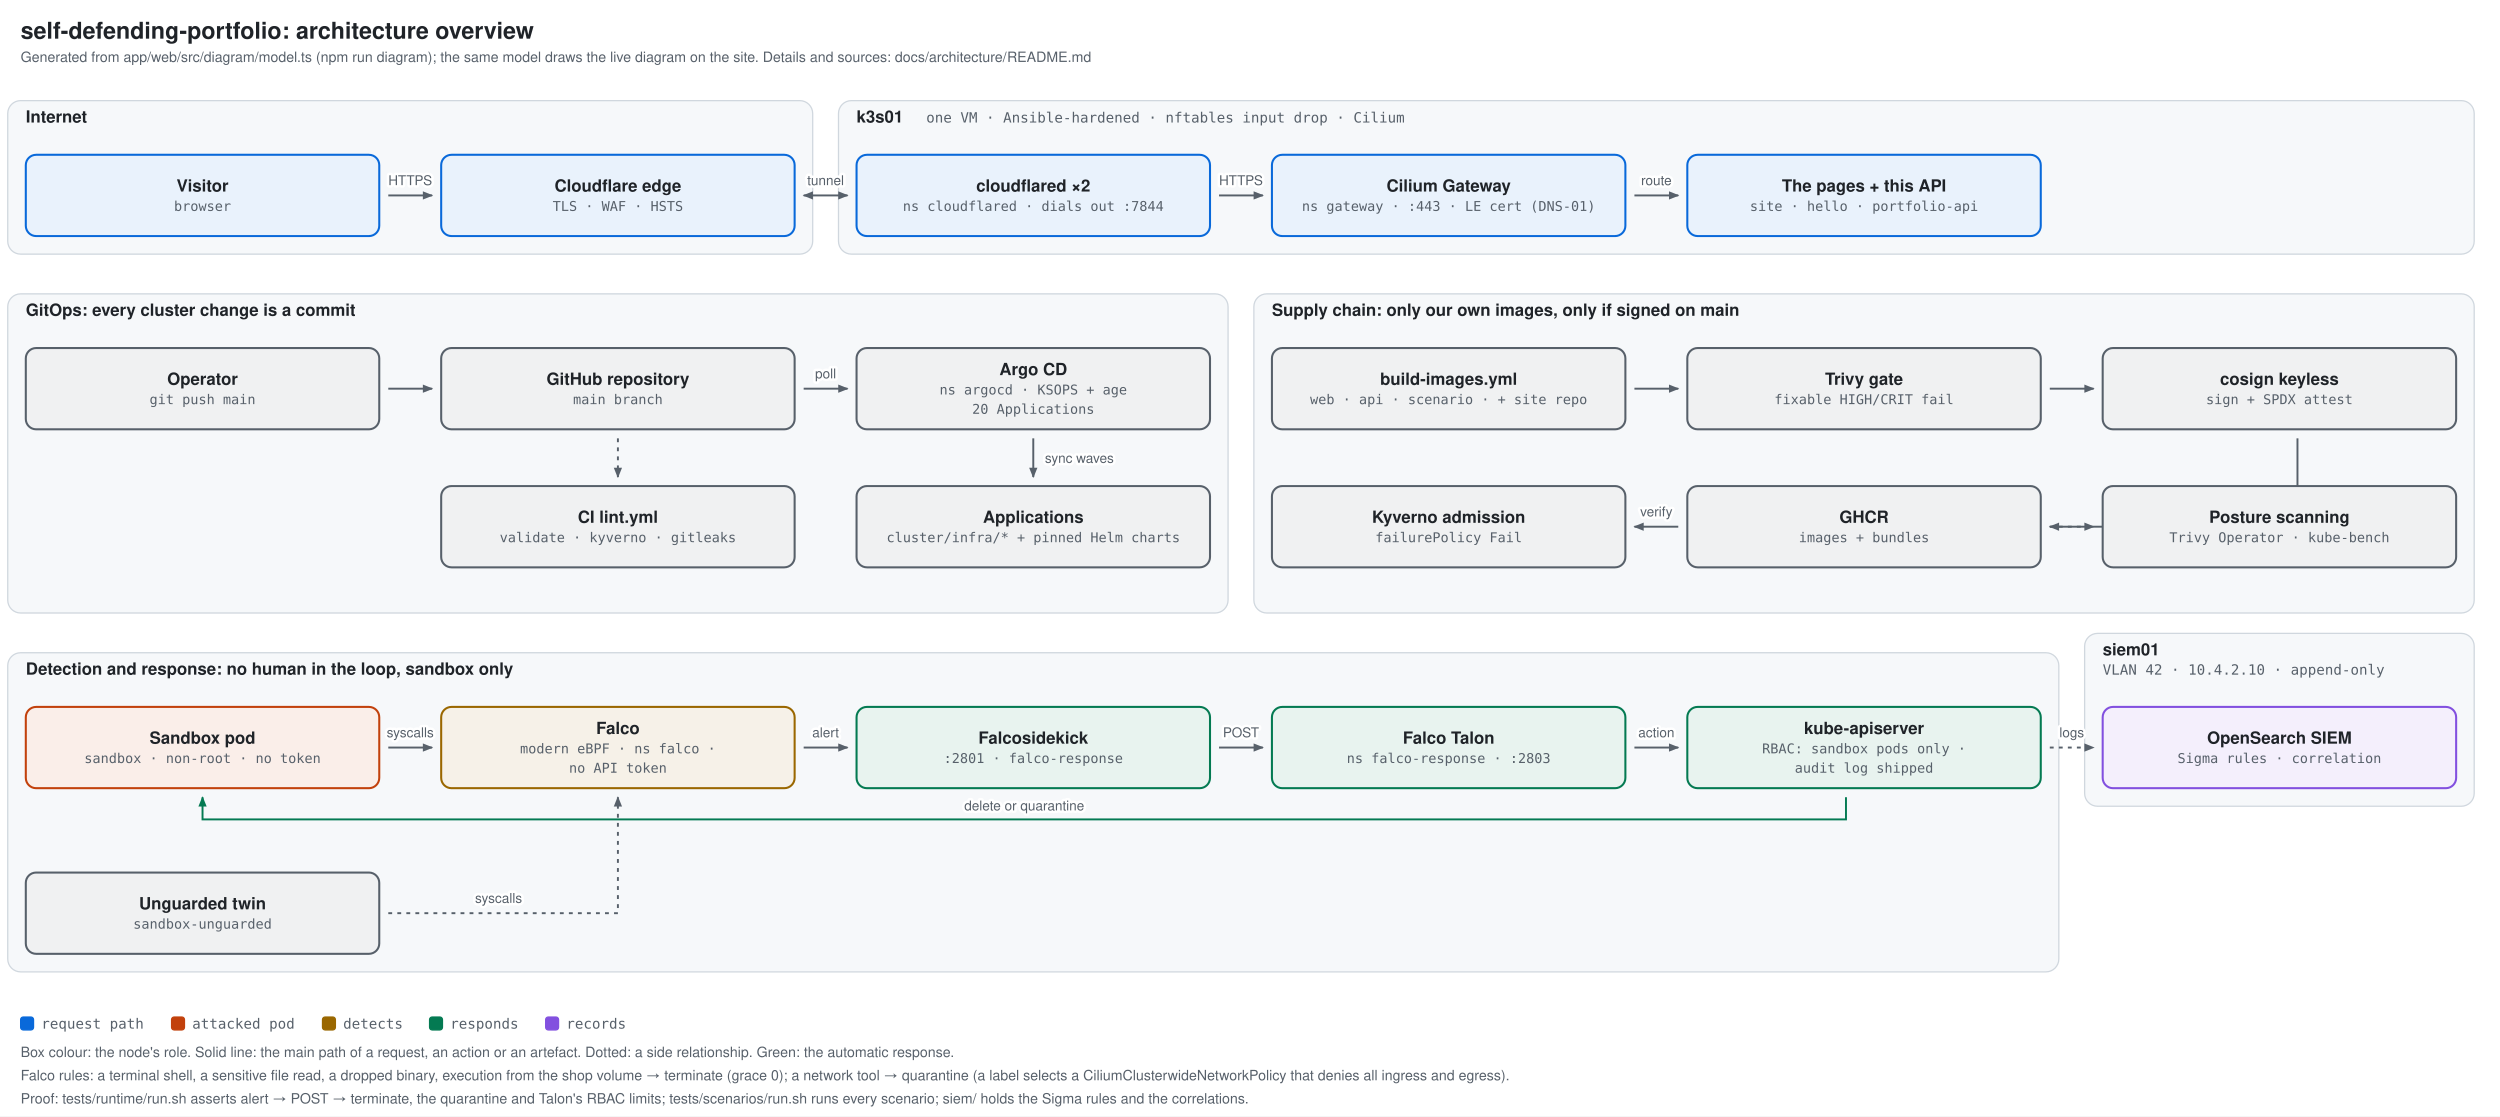
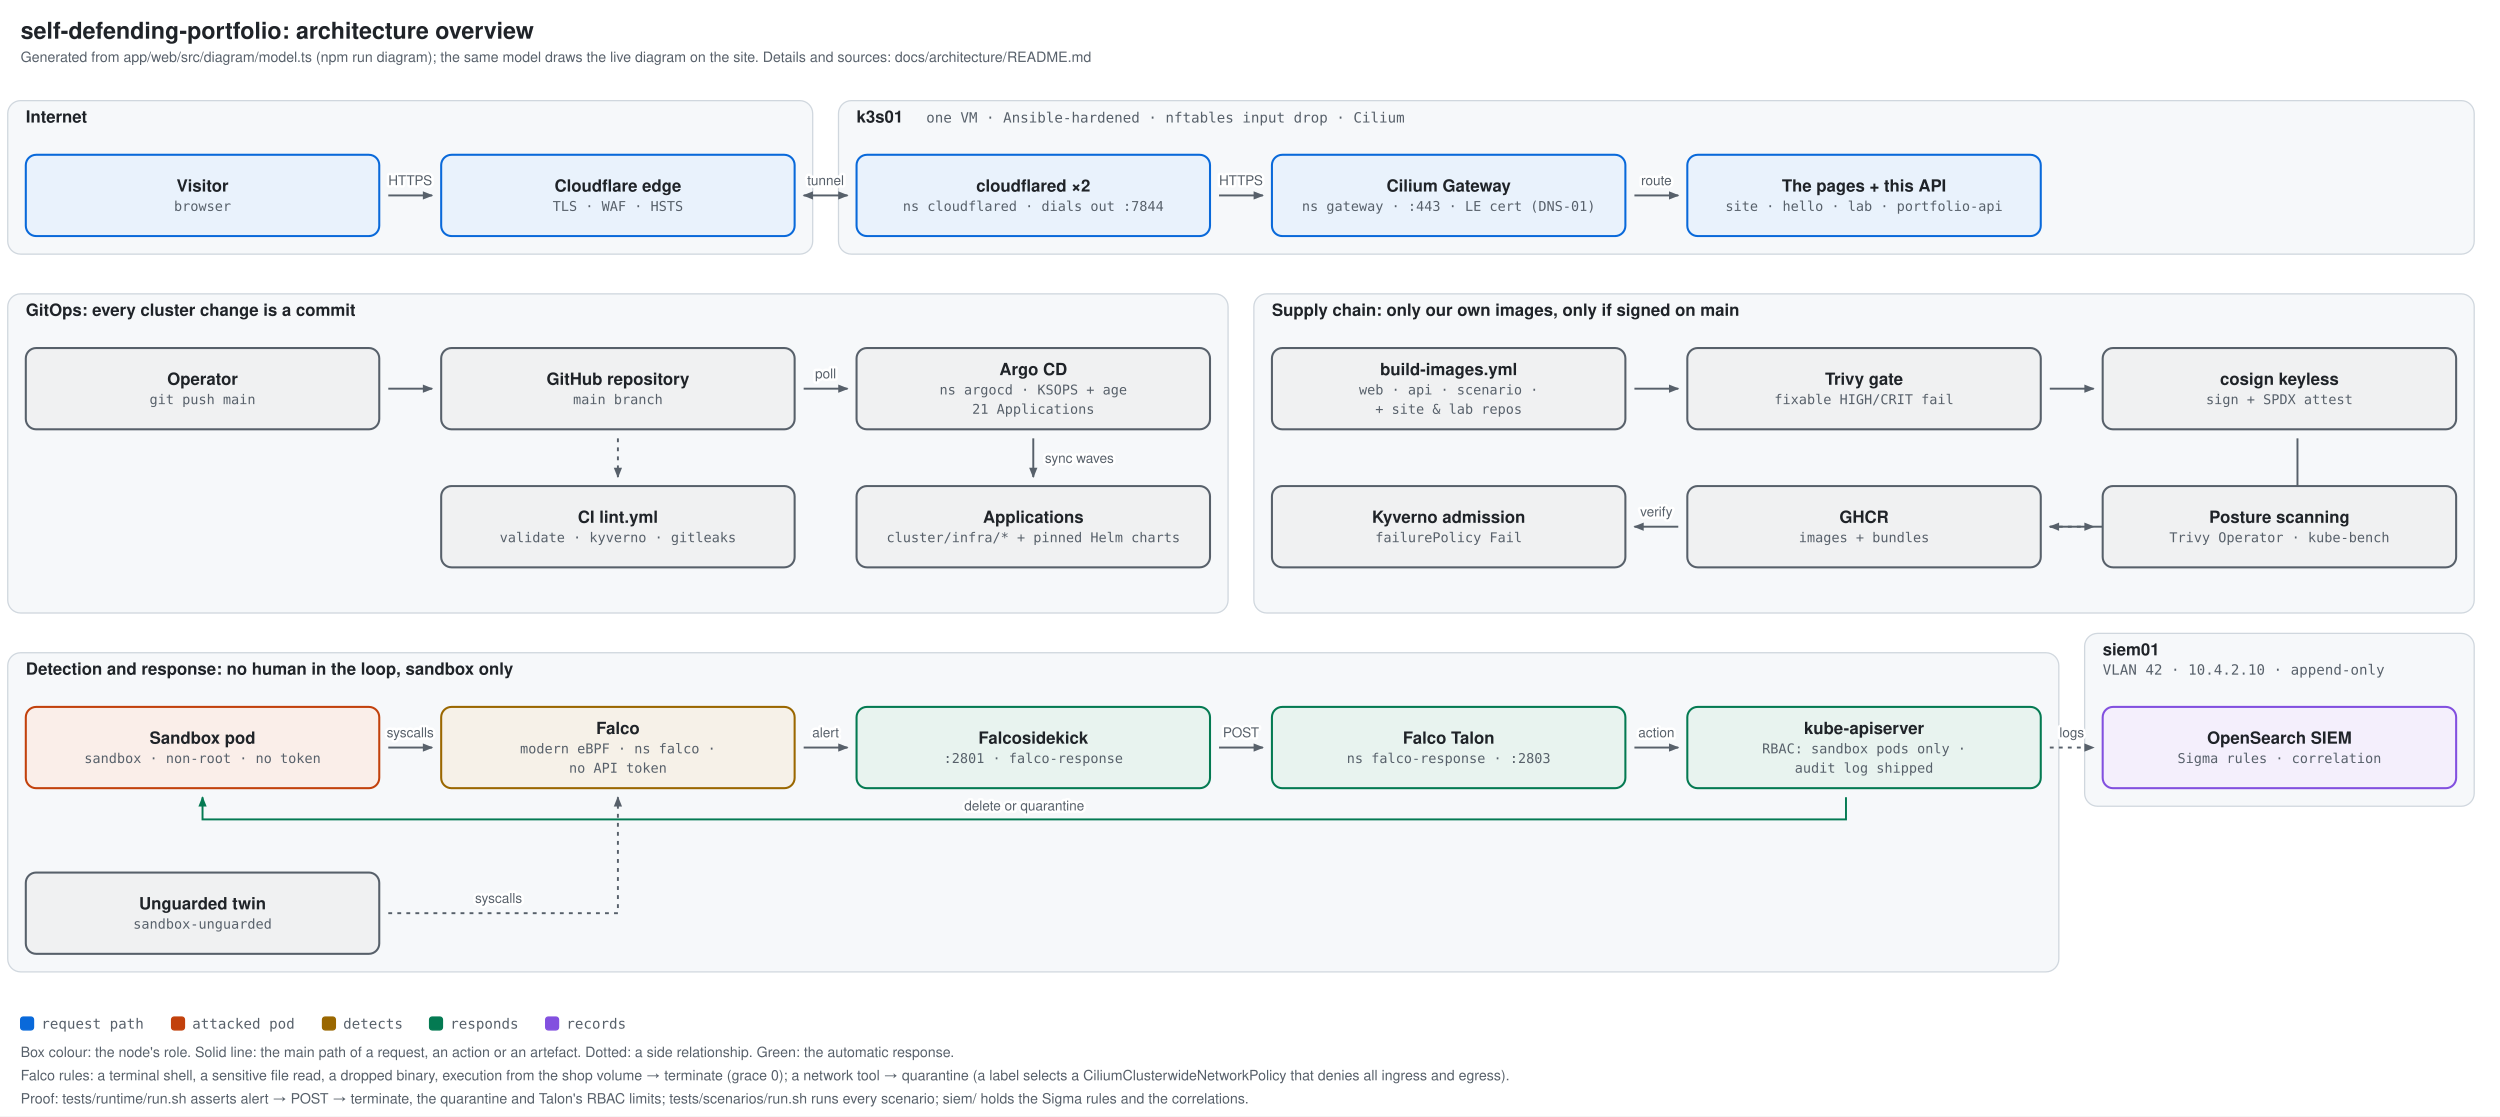
<svg xmlns="http://www.w3.org/2000/svg" viewBox="0 0 1938 865.4" width="1938" height="865.4" role="img" aria-labelledby="ov-t ov-d">
  <style>
    .dg-bg { fill: #ffffff; }
    .dg-zonebox { fill: #f6f8fa; stroke: #d0d7de; stroke-width: 1; }
    .dg-zonetitle { font: 600 13px system-ui, -apple-system, "Segoe UI", Helvetica, Arial, sans-serif; fill: #1f2328; }
    .dg-zonesub { font: 11px ui-monospace, SFMono-Regular, Menlo, Consolas, monospace; fill: #57606a; }
    .dg-box { stroke-width: 1.6; }
    .dg-role--entry &gt; .dg-box { fill: #e9f2fc; stroke: #0969da; }
    .dg-swatch.dg-role--entry { fill: #0969da; stroke: #0969da; }
    .dg-role--attack &gt; .dg-box { fill: #faeee9; stroke: #c2410c; }
    .dg-swatch.dg-role--attack { fill: #c2410c; stroke: #c2410c; }
    .dg-role--detect &gt; .dg-box { fill: #f6f1e8; stroke: #9a6700; }
    .dg-swatch.dg-role--detect { fill: #9a6700; stroke: #9a6700; }
    .dg-role--respond &gt; .dg-box { fill: #e8f3ef; stroke: #047a52; }
    .dg-swatch.dg-role--respond { fill: #047a52; stroke: #047a52; }
    .dg-role--record &gt; .dg-box { fill: #f4effc; stroke: #8250df; }
    .dg-swatch.dg-role--record { fill: #8250df; stroke: #8250df; }
    .dg-role--neutral &gt; .dg-box { fill: #f0f1f2; stroke: #57606a; }
    .dg-label { font: 600 13px system-ui, -apple-system, "Segoe UI", Helvetica, Arial, sans-serif; fill: #1f2328; }
    .dg-sub { font: 10.5px ui-monospace, SFMono-Regular, Menlo, Consolas, monospace; fill: #57606a; }
    .dg-line { fill: none; stroke: #57606a; stroke-width: 1.5; }
    .dg-edge--side .dg-line { stroke-dasharray: 3 4; }
    .dg-edge--response .dg-line { stroke: #047a52; }
    .dg-edgelabel { font: 10.5px system-ui, -apple-system, "Segoe UI", Helvetica, Arial, sans-serif; fill: #57606a; paint-order: stroke; stroke: #ffffff; stroke-width: 4px; stroke-linejoin: round; }
    .dg-head { fill: #57606a; }
    .dg-head--response { fill: #047a52; }
    .dg-title { font: 600 18px system-ui, -apple-system, "Segoe UI", Helvetica, Arial, sans-serif; fill: #1f2328; }
    .dg-legendtext { font: 11px ui-monospace, SFMono-Regular, Menlo, Consolas, monospace; fill: #57606a; }
    .dg-foot { font: 11px system-ui, -apple-system, "Segoe UI", Helvetica, Arial, sans-serif; fill: #57606a; }
    @media (prefers-color-scheme: dark) {
      .dg-bg { fill: #0d1117; }
      .dg-zonebox { fill: #161b22; stroke: #30363d; }
      .dg-zonetitle, .dg-label, .dg-title { fill: #e6edf3; }
      .dg-zonesub, .dg-sub, .dg-edgelabel, .dg-foot, .dg-legendtext { fill: #9198a1; }
      .dg-edgelabel { stroke: #0d1117; }
      .dg-role--entry &gt; .dg-box { fill: #192635; stroke: #6cb6ff; }
      .dg-swatch.dg-role--entry { fill: #6cb6ff; stroke: #6cb6ff; }
      .dg-role--attack &gt; .dg-box { fill: #2c1e1f; stroke: #ff7657; }
      .dg-swatch.dg-role--attack { fill: #ff7657; stroke: #ff7657; }
      .dg-role--detect &gt; .dg-box { fill: #2b281e; stroke: #f4bf4f; }
      .dg-swatch.dg-role--detect { fill: #f4bf4f; stroke: #f4bf4f; }
      .dg-role--respond &gt; .dg-box { fill: #182c29; stroke: #5ee0a4; }
      .dg-swatch.dg-role--respond { fill: #5ee0a4; stroke: #5ee0a4; }
      .dg-role--record &gt; .dg-box { fill: #232233; stroke: #b392f0; }
      .dg-swatch.dg-role--record { fill: #b392f0; stroke: #b392f0; }
      .dg-role--neutral &gt; .dg-box { fill: #1d2229; stroke: #8b949e; }
      .dg-line { stroke: #8b949e; }
      .dg-head { fill: #8b949e; }
      .dg-edge--response .dg-line, .dg-head--response { stroke: #5ee0a4; fill: #5ee0a4; }
      .dg-edge--response .dg-line { fill: none; }
    }
  </style>
  <rect class="dg-bg" x="0" y="0" width="1938" height="865.4" />
  <text class="dg-title" x="16" y="30">self-defending-portfolio: architecture overview</text>
  <text class="dg-foot" x="16" y="48">Generated from app/web/src/diagram/model.ts (npm run diagram); the same model draws the live diagram on the site. Details and sources: docs/architecture/README.md</text>
  <svg viewBox="0 -14 1938 715.4" class="dg dg--full" role="img" aria-labelledby="ov-title ov-desc" x="0" y="58" width="1938" height="715.4">
    <defs>
      <marker id="ov-arrow-flow" viewBox="0 0 10 10" refX="9" refY="5" markerWidth="8" markerHeight="8" markerUnits="userSpaceOnUse" orient="auto-start-reverse">
        <path class="dg-head dg-head--flow" d="M0,1 L10,5 L0,9 z" />
      </marker>
      <marker id="ov-arrow-side" viewBox="0 0 10 10" refX="9" refY="5" markerWidth="8" markerHeight="8" markerUnits="userSpaceOnUse" orient="auto-start-reverse">
        <path class="dg-head dg-head--side" d="M0,1 L10,5 L0,9 z" />
      </marker>
      <marker id="ov-arrow-response" viewBox="0 0 10 10" refX="9" refY="5" markerWidth="8" markerHeight="8" markerUnits="userSpaceOnUse" orient="auto-start-reverse">
        <path class="dg-head dg-head--response" d="M0,1 L10,5 L0,9 z" />
      </marker>
    </defs>
    <g class="dg-zones">
      <g class="dg-zone" data-zone="internet">
        <rect class="dg-zonebox" x="6" y="6" width="624" height="119" rx="10" />
        <text class="dg-zonetitle" x="20" y="23">Internet</text>
      </g>
      <g class="dg-zone" data-zone="k3s01">
        <rect class="dg-zonebox" x="650" y="6" width="1268" height="119" rx="10" />
        <text class="dg-zonetitle" x="664" y="23">k3s01</text>
        <text class="dg-zonesub" x="718" y="23">one VM · Ansible-hardened · nftables input drop · Cilium</text>
      </g>
      <g class="dg-zone" data-zone="siem01">
        <rect class="dg-zonebox" x="1616" y="419" width="302" height="134" rx="10" />
        <text class="dg-zonetitle" x="1630" y="436">siem01</text>
        <text class="dg-zonesub" x="1630" y="451">VLAN 42 · 10.4.2.10 · append-only</text>
      </g>
      <g class="dg-zone" data-zone="gitops">
        <rect class="dg-zonebox" x="6" y="155.8" width="946" height="247.4" rx="10" />
        <text class="dg-zonetitle" x="20" y="172.8">GitOps: every cluster change is a commit</text>
      </g>
      <g class="dg-zone" data-zone="supply">
        <rect class="dg-zonebox" x="972" y="155.8" width="946" height="247.4" rx="10" />
        <text class="dg-zonetitle" x="986" y="172.8">Supply chain: only our own images, only if signed on main</text>
      </g>
      <g class="dg-zone" data-zone="runtime">
        <rect class="dg-zonebox" x="6" y="434" width="1590" height="247.4" rx="10" />
        <text class="dg-zonetitle" x="20" y="451">Detection and response: no human in the loop, sandbox only</text>
      </g>
    </g>
    <g class="dg-edges">
      <g class="dg-edge dg-edge--flow" data-edge="visitor-cloudflare" data-lit="false">
        <path class="dg-line" d="M301,79.5 L335,79.5" marker-end="url(#ov-arrow-flow)" />
        <text class="dg-edgelabel" x="318" y="71.5" text-anchor="middle">HTTPS</text>
      </g>
      <g class="dg-edge dg-edge--flow" data-edge="cloudflare-cloudflared" data-lit="false">
        <path class="dg-line" d="M623,79.5 L657,79.5" marker-end="url(#ov-arrow-flow)" marker-start="url(#ov-arrow-flow)" />
        <text class="dg-edgelabel" x="640" y="71.5" text-anchor="middle">tunnel</text>
      </g>
      <g class="dg-edge dg-edge--flow" data-edge="cloudflared-gateway" data-lit="false">
        <path class="dg-line" d="M945,79.5 L979,79.5" marker-end="url(#ov-arrow-flow)" />
        <text class="dg-edgelabel" x="962" y="71.5" text-anchor="middle">HTTPS</text>
      </g>
      <g class="dg-edge dg-edge--flow" data-edge="gateway-site" data-lit="false">
        <path class="dg-line" d="M1267,79.5 L1301,79.5" marker-end="url(#ov-arrow-flow)" />
        <text class="dg-edgelabel" x="1284" y="71.5" text-anchor="middle">route</text>
      </g>
      <g class="dg-edge dg-edge--flow" data-edge="pod-falco" data-lit="false">
        <path class="dg-line" d="M301,507.5 L335,507.5" marker-end="url(#ov-arrow-flow)" />
        <text class="dg-edgelabel" x="318" y="499.5" text-anchor="middle">syscalls</text>
      </g>
      <g class="dg-edge dg-edge--side" data-edge="twin-falco" data-lit="false">
        <path class="dg-line" d="M301,635.9 L479,635.9 L479,546" marker-end="url(#ov-arrow-side)" />
        <text class="dg-edgelabel" x="386.5" y="627.9" text-anchor="middle">syscalls</text>
      </g>
      <g class="dg-edge dg-edge--flow" data-edge="talon-kube-apiserver" data-lit="false">
        <path class="dg-line" d="M1267,507.5 L1301,507.5" marker-end="url(#ov-arrow-flow)" />
        <text class="dg-edgelabel" x="1284" y="499.5" text-anchor="middle">action</text>
      </g>
      <g class="dg-edge dg-edge--response" data-edge="kube-apiserver-pod" data-lit="false">
        <path class="dg-line" d="M1431,546 L1431,563.2 L157,563.2 L157,546" marker-end="url(#ov-arrow-response)" />
        <text class="dg-edgelabel" x="794" y="556.2" text-anchor="middle">delete or quarantine</text>
      </g>
      <g class="dg-edge dg-edge--side" data-edge="kube-apiserver-siem" data-lit="false">
        <path class="dg-line" d="M1589,507.5 L1623,507.5" marker-end="url(#ov-arrow-side)" />
        <text class="dg-edgelabel" x="1606" y="499.5" text-anchor="middle">logs</text>
      </g>
      <g class="dg-edge dg-edge--flow" data-edge="operator-repo" data-lit="false">
        <path class="dg-line" d="M301,229.3 L335,229.3" marker-end="url(#ov-arrow-flow)" />
      </g>
      <g class="dg-edge dg-edge--side" data-edge="repo-ci" data-lit="false">
        <path class="dg-line" d="M479,267.8 L479,297.8" marker-end="url(#ov-arrow-side)" />
      </g>
      <g class="dg-edge dg-edge--flow" data-edge="repo-argocd" data-lit="false">
        <path class="dg-line" d="M623,229.3 L657,229.3" marker-end="url(#ov-arrow-flow)" />
        <text class="dg-edgelabel" x="640" y="221.3" text-anchor="middle">poll</text>
      </g>
      <g class="dg-edge dg-edge--flow" data-edge="argocd-apps" data-lit="false">
        <path class="dg-line" d="M801,267.8 L801,297.8" marker-end="url(#ov-arrow-flow)" />
        <text class="dg-edgelabel" x="810" y="286.8" text-anchor="start">sync waves</text>
      </g>
      <g class="dg-edge dg-edge--flow" data-edge="build-trivy" data-lit="false">
        <path class="dg-line" d="M1267,229.3 L1301,229.3" marker-end="url(#ov-arrow-flow)" />
      </g>
      <g class="dg-edge dg-edge--flow" data-edge="trivy-cosign" data-lit="false">
        <path class="dg-line" d="M1589,229.3 L1623,229.3" marker-end="url(#ov-arrow-flow)" />
      </g>
      <g class="dg-edge dg-edge--flow" data-edge="cosign-ghcr" data-lit="false">
        <path class="dg-line" d="M1781,267.8 L1781,336.3 L1589,336.3" marker-end="url(#ov-arrow-flow)" />
        <text class="dg-edgelabel" x="1681.5" y="328.3" text-anchor="middle">push</text>
      </g>
      <g class="dg-edge dg-edge--flow" data-edge="ghcr-kyverno" data-lit="false">
        <path class="dg-line" d="M1301,336.3 L1267,336.3" marker-end="url(#ov-arrow-flow)" />
        <text class="dg-edgelabel" x="1284" y="328.3" text-anchor="middle">verify</text>
      </g>
      <g class="dg-edge dg-edge--side" data-edge="ghcr-posture" data-lit="false">
        <path class="dg-line" d="M1589,336.3 L1623,336.3" marker-end="url(#ov-arrow-side)" />
      </g>
      <g class="dg-edge dg-edge--flow" data-edge="falco-falcosidekick" data-lit="false">
        <path class="dg-line" d="M623,507.5 L657,507.5" marker-end="url(#ov-arrow-flow)" />
        <text class="dg-edgelabel" x="640" y="499.5" text-anchor="middle">alert</text>
      </g>
      <g class="dg-edge dg-edge--flow" data-edge="falcosidekick-talon" data-lit="false">
        <path class="dg-line" d="M945,507.5 L979,507.5" marker-end="url(#ov-arrow-flow)" />
        <text class="dg-edgelabel" x="962" y="499.5" text-anchor="middle">POST</text>
      </g>
    </g>
    <g class="dg-nodes">
      <g class="dg-node dg-node--plain dg-role--entry" id="ov-visitor" data-node="visitor" data-state="idle" transform="translate(20 48)">
        <rect class="dg-box" width="274" height="63" rx="8" />
        <text class="dg-label" x="137" y="28.5" text-anchor="middle">Visitor</text>
        <text class="dg-sub" x="137" y="43.5" text-anchor="middle">browser</text>
      </g>
      <g class="dg-node dg-node--control dg-role--entry" id="ov-cloudflare" data-node="cloudflare" data-state="idle" transform="translate(342 48)">
        <rect class="dg-box" width="274" height="63" rx="8" />
        <text class="dg-label" x="137" y="28.5" text-anchor="middle">Cloudflare edge</text>
        <text class="dg-sub" x="137" y="43.5" text-anchor="middle">TLS · WAF · HSTS</text>
      </g>
      <g class="dg-node dg-node--control dg-role--entry" id="ov-cloudflared" data-node="cloudflared" data-state="idle" transform="translate(664 48)">
        <rect class="dg-box" width="274" height="63" rx="8" />
        <text class="dg-label" x="137" y="28.5" text-anchor="middle">cloudflared ×2</text>
        <text class="dg-sub" x="137" y="43.5" text-anchor="middle">ns cloudflared · dials out :7844</text>
      </g>
      <g class="dg-node dg-node--control dg-role--entry" id="ov-gateway" data-node="gateway" data-state="idle" transform="translate(986 48)">
        <rect class="dg-box" width="274" height="63" rx="8" />
        <text class="dg-label" x="137" y="28.5" text-anchor="middle">Cilium Gateway</text>
        <text class="dg-sub" x="137" y="43.5" text-anchor="middle">ns gateway · :443 · LE cert (DNS-01)</text>
      </g>
      <g class="dg-node dg-node--plain dg-role--entry" id="ov-site" data-node="site" data-state="idle" transform="translate(1308 48)">
        <rect class="dg-box" width="274" height="63" rx="8" />
        <text class="dg-label" x="137" y="28.5" text-anchor="middle">The pages + this API</text>
-         <text class="dg-sub" x="137" y="43.5" text-anchor="middle">site · hello · portfolio-api</text>
+         <text class="dg-sub" x="137" y="43.5" text-anchor="middle">site · hello · lab · portfolio-api</text>
      </g>
      <g class="dg-node dg-node--control dg-role--respond dg-node--sub2" id="ov-kube-apiserver" data-node="kube-apiserver" data-state="idle" transform="translate(1308 476)">
        <rect class="dg-box" width="274" height="63" rx="8" />
        <text class="dg-label" x="137" y="21" text-anchor="middle">kube-apiserver</text>
        <text class="dg-sub" x="137" y="36" text-anchor="middle">RBAC: sandbox pods only ·</text>
        <text class="dg-sub" x="137" y="51" text-anchor="middle">audit log shipped</text>
      </g>
      <g class="dg-node dg-node--plain dg-role--attack" id="ov-pod" data-node="pod" data-state="idle" transform="translate(20 476)">
        <rect class="dg-box" width="274" height="63" rx="8" />
        <text class="dg-label" x="137" y="28.5" text-anchor="middle">Sandbox pod</text>
        <text class="dg-sub" x="137" y="43.5" text-anchor="middle">sandbox · non-root · no token</text>
      </g>
      <g class="dg-node dg-node--plain dg-role--neutral" id="ov-twin" data-node="twin" data-state="idle" transform="translate(20 604.4)">
        <rect class="dg-box" width="274" height="63" rx="8" />
        <text class="dg-label" x="137" y="28.5" text-anchor="middle">Unguarded twin</text>
        <text class="dg-sub" x="137" y="43.5" text-anchor="middle">sandbox-unguarded</text>
      </g>
      <g class="dg-node dg-node--control dg-role--detect dg-node--sub2" id="ov-falco" data-node="falco" data-state="idle" transform="translate(342 476)">
        <rect class="dg-box" width="274" height="63" rx="8" />
        <text class="dg-label" x="137" y="21" text-anchor="middle">Falco</text>
        <text class="dg-sub" x="137" y="36" text-anchor="middle">modern eBPF · ns falco ·</text>
        <text class="dg-sub" x="137" y="51" text-anchor="middle">no API token</text>
      </g>
      <g class="dg-node dg-node--control dg-role--respond" id="ov-talon" data-node="talon" data-state="idle" transform="translate(986 476)">
        <rect class="dg-box" width="274" height="63" rx="8" />
        <text class="dg-label" x="137" y="28.5" text-anchor="middle">Falco Talon</text>
        <text class="dg-sub" x="137" y="43.5" text-anchor="middle">ns falco-response · :2803</text>
      </g>
      <g class="dg-node dg-node--control dg-role--record" id="ov-siem" data-node="siem" data-state="idle" transform="translate(1630 476)">
        <rect class="dg-box" width="274" height="63" rx="8" />
        <text class="dg-label" x="137" y="28.5" text-anchor="middle">OpenSearch SIEM</text>
        <text class="dg-sub" x="137" y="43.5" text-anchor="middle">Sigma rules · correlation</text>
      </g>
      <g class="dg-node dg-node--plain dg-role--respond" id="ov-falcosidekick" data-node="falcosidekick" data-state="idle" transform="translate(664 476)">
        <rect class="dg-box" width="274" height="63" rx="8" />
        <text class="dg-label" x="137" y="28.5" text-anchor="middle">Falcosidekick</text>
        <text class="dg-sub" x="137" y="43.5" text-anchor="middle">:2801 · falco-response</text>
      </g>
      <g class="dg-node dg-node--plain dg-role--neutral" id="ov-operator" data-node="operator" data-state="idle" transform="translate(20 197.8)">
        <rect class="dg-box" width="274" height="63" rx="8" />
        <text class="dg-label" x="137" y="28.5" text-anchor="middle">Operator</text>
        <text class="dg-sub" x="137" y="43.5" text-anchor="middle">git push main</text>
      </g>
      <g class="dg-node dg-node--plain dg-role--neutral" id="ov-repo" data-node="repo" data-state="idle" transform="translate(342 197.8)">
        <rect class="dg-box" width="274" height="63" rx="8" />
        <text class="dg-label" x="137" y="28.5" text-anchor="middle">GitHub repository</text>
        <text class="dg-sub" x="137" y="43.5" text-anchor="middle">main branch</text>
      </g>
      <g class="dg-node dg-node--plain dg-role--neutral" id="ov-ci" data-node="ci" data-state="idle" transform="translate(342 304.8)">
        <rect class="dg-box" width="274" height="63" rx="8" />
        <text class="dg-label" x="137" y="28.5" text-anchor="middle">CI lint.yml</text>
        <text class="dg-sub" x="137" y="43.5" text-anchor="middle">validate · kyverno · gitleaks</text>
      </g>
      <g class="dg-node dg-node--control dg-role--neutral" id="ov-argocd" data-node="argocd" data-state="idle" transform="translate(664 197.8)">
        <rect class="dg-box" width="274" height="63" rx="8" />
        <text class="dg-label" x="137" y="21" text-anchor="middle">Argo CD</text>
        <text class="dg-sub" x="137" y="36" text-anchor="middle">ns argocd · KSOPS + age</text>
-         <text class="dg-sub dg-note" x="137" y="51" text-anchor="middle">20 Applications</text>
+         <text class="dg-sub dg-note" x="137" y="51" text-anchor="middle">21 Applications</text>
      </g>
      <g class="dg-node dg-node--plain dg-role--neutral" id="ov-apps" data-node="apps" data-state="idle" transform="translate(664 304.8)">
        <rect class="dg-box" width="274" height="63" rx="8" />
        <text class="dg-label" x="137" y="28.5" text-anchor="middle">Applications</text>
        <text class="dg-sub" x="137" y="43.5" text-anchor="middle">cluster/infra/* + pinned Helm charts</text>
      </g>
-       <g class="dg-node dg-node--plain dg-role--neutral" id="ov-build" data-node="build" data-state="idle" transform="translate(986 197.8)">
-         <rect class="dg-box" width="274" height="63" rx="8" />
-         <text class="dg-label" x="137" y="28.5" text-anchor="middle">build-images.yml</text>
-         <text class="dg-sub" x="137" y="43.5" text-anchor="middle">web · api · scenario · + site repo</text>
+       <g class="dg-node dg-node--plain dg-role--neutral dg-node--sub2" id="ov-build" data-node="build" data-state="idle" transform="translate(986 197.8)">
+         <rect class="dg-box" width="274" height="63" rx="8" />
+         <text class="dg-label" x="137" y="21" text-anchor="middle">build-images.yml</text>
+         <text class="dg-sub" x="137" y="36" text-anchor="middle">web · api · scenario ·</text>
+         <text class="dg-sub" x="137" y="51" text-anchor="middle">+ site &amp; lab repos</text>
      </g>
      <g class="dg-node dg-node--control dg-role--neutral" id="ov-trivy" data-node="trivy" data-state="idle" transform="translate(1308 197.8)">
        <rect class="dg-box" width="274" height="63" rx="8" />
        <text class="dg-label" x="137" y="28.5" text-anchor="middle">Trivy gate</text>
        <text class="dg-sub" x="137" y="43.5" text-anchor="middle">fixable HIGH/CRIT fail</text>
      </g>
      <g class="dg-node dg-node--control dg-role--neutral" id="ov-cosign" data-node="cosign" data-state="idle" transform="translate(1630 197.8)">
        <rect class="dg-box" width="274" height="63" rx="8" />
        <text class="dg-label" x="137" y="28.5" text-anchor="middle">cosign keyless</text>
        <text class="dg-sub" x="137" y="43.5" text-anchor="middle">sign + SPDX attest</text>
      </g>
      <g class="dg-node dg-node--plain dg-role--neutral" id="ov-ghcr" data-node="ghcr" data-state="idle" transform="translate(1308 304.8)">
        <rect class="dg-box" width="274" height="63" rx="8" />
        <text class="dg-label" x="137" y="28.5" text-anchor="middle">GHCR</text>
        <text class="dg-sub" x="137" y="43.5" text-anchor="middle">images + bundles</text>
      </g>
      <g class="dg-node dg-node--control dg-role--neutral" id="ov-kyverno" data-node="kyverno" data-state="idle" transform="translate(986 304.8)">
        <rect class="dg-box" width="274" height="63" rx="8" />
        <text class="dg-label" x="137" y="28.5" text-anchor="middle">Kyverno admission</text>
        <text class="dg-sub" x="137" y="43.5" text-anchor="middle">failurePolicy Fail</text>
      </g>
      <g class="dg-node dg-node--plain dg-role--neutral" id="ov-posture" data-node="posture" data-state="idle" transform="translate(1630 304.8)">
        <rect class="dg-box" width="274" height="63" rx="8" />
        <text class="dg-label" x="137" y="28.5" text-anchor="middle">Posture scanning</text>
        <text class="dg-sub" x="137" y="43.5" text-anchor="middle">Trivy Operator · kube-bench</text>
      </g>
    </g>
  </svg>
  <g class="dg-legend" aria-label="Colour key">
    <rect class="dg-swatch dg-role--entry" x="16" y="788.4" width="10" height="10" rx="2" />
    <text class="dg-legendtext" x="32" y="797.4">request path</text>
    <rect class="dg-swatch dg-role--attack" x="133" y="788.4" width="10" height="10" rx="2" />
    <text class="dg-legendtext" x="149" y="797.4">attacked pod</text>
    <rect class="dg-swatch dg-role--detect" x="250" y="788.4" width="10" height="10" rx="2" />
    <text class="dg-legendtext" x="266" y="797.4">detects</text>
    <rect class="dg-swatch dg-role--respond" x="333" y="788.4" width="10" height="10" rx="2" />
    <text class="dg-legendtext" x="349" y="797.4">responds</text>
    <rect class="dg-swatch dg-role--record" x="423" y="788.4" width="10" height="10" rx="2" />
    <text class="dg-legendtext" x="439" y="797.4">records</text>
  </g>
  <text class="dg-foot" x="16" y="819.4">Box colour: the node's role. Solid line: the main path of a request, an action or an artefact. Dotted: a side relationship. Green: the automatic response.</text>
  <text class="dg-foot" x="16" y="837.4">Falco rules: a terminal shell, a sensitive file read, a dropped binary, execution from the shop volume → terminate (grace 0); a network tool → quarantine (a label selects a CiliumClusterwideNetworkPolicy that denies all ingress and egress).</text>
  <text class="dg-foot" x="16" y="855.4">Proof: tests/runtime/run.sh asserts alert → POST → terminate, the quarantine and Talon's RBAC limits; tests/scenarios/run.sh runs every scenario; siem/ holds the Sigma rules and the correlations.</text>
</svg>
